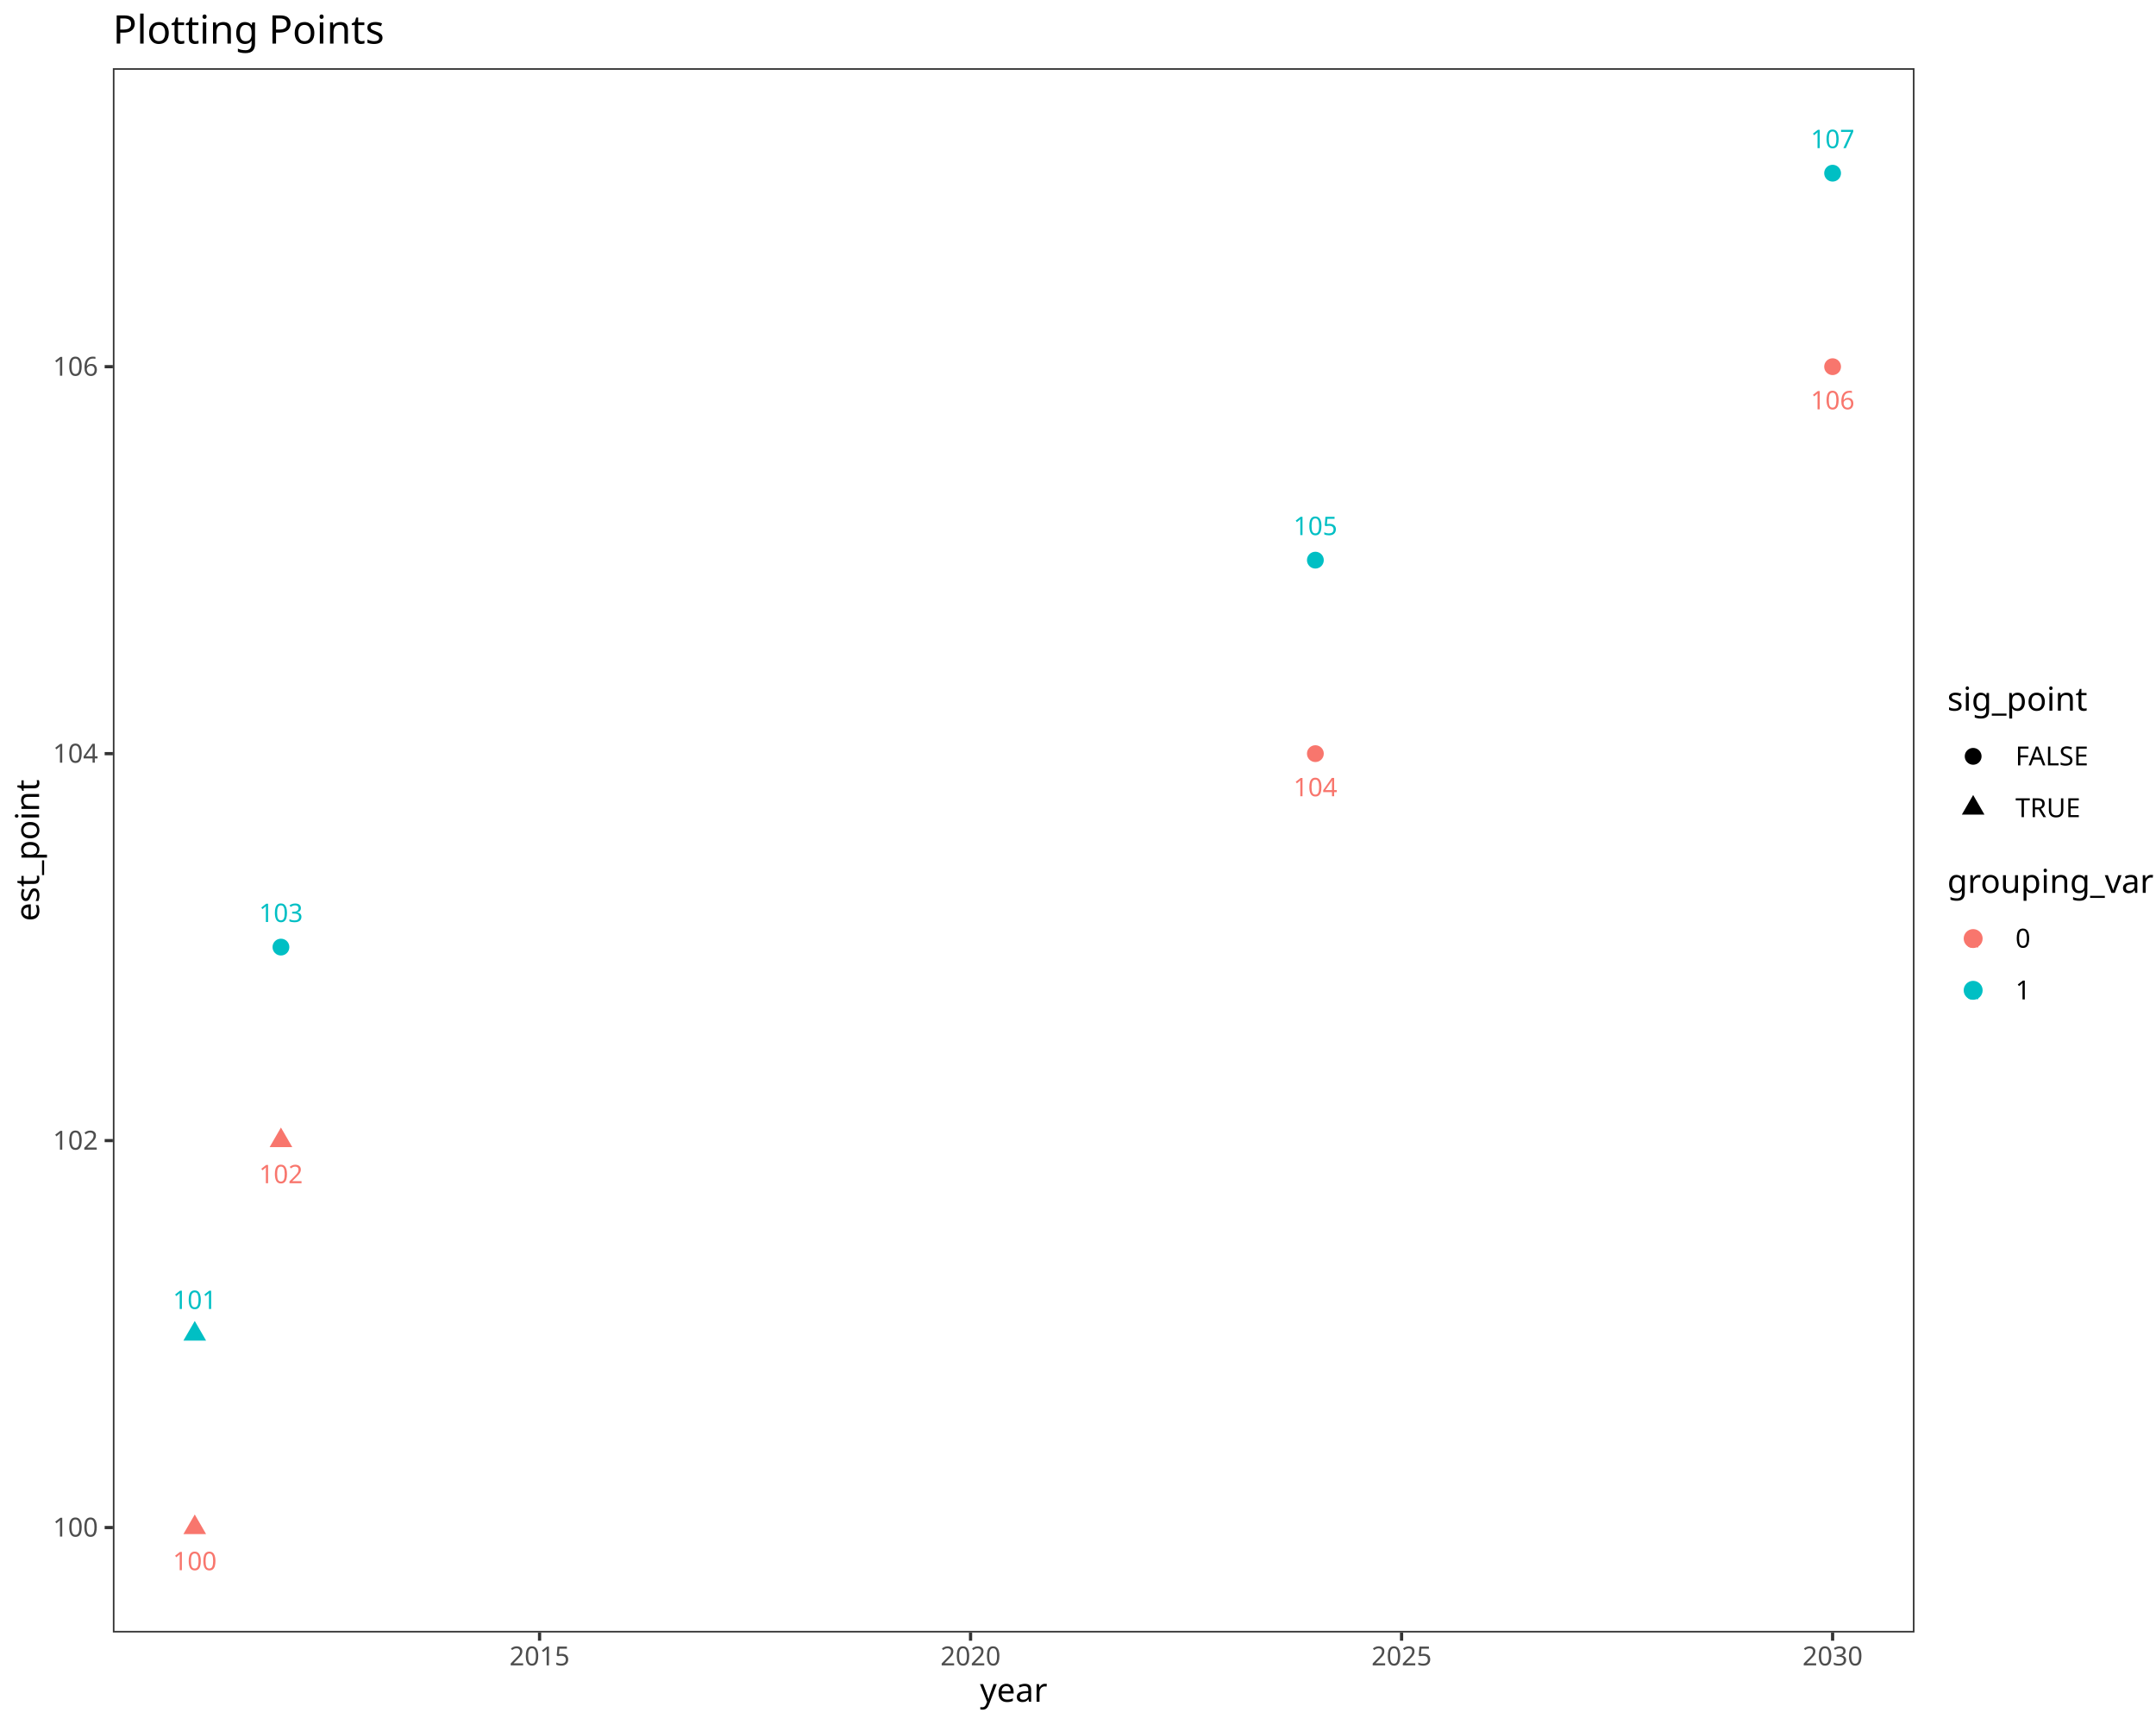
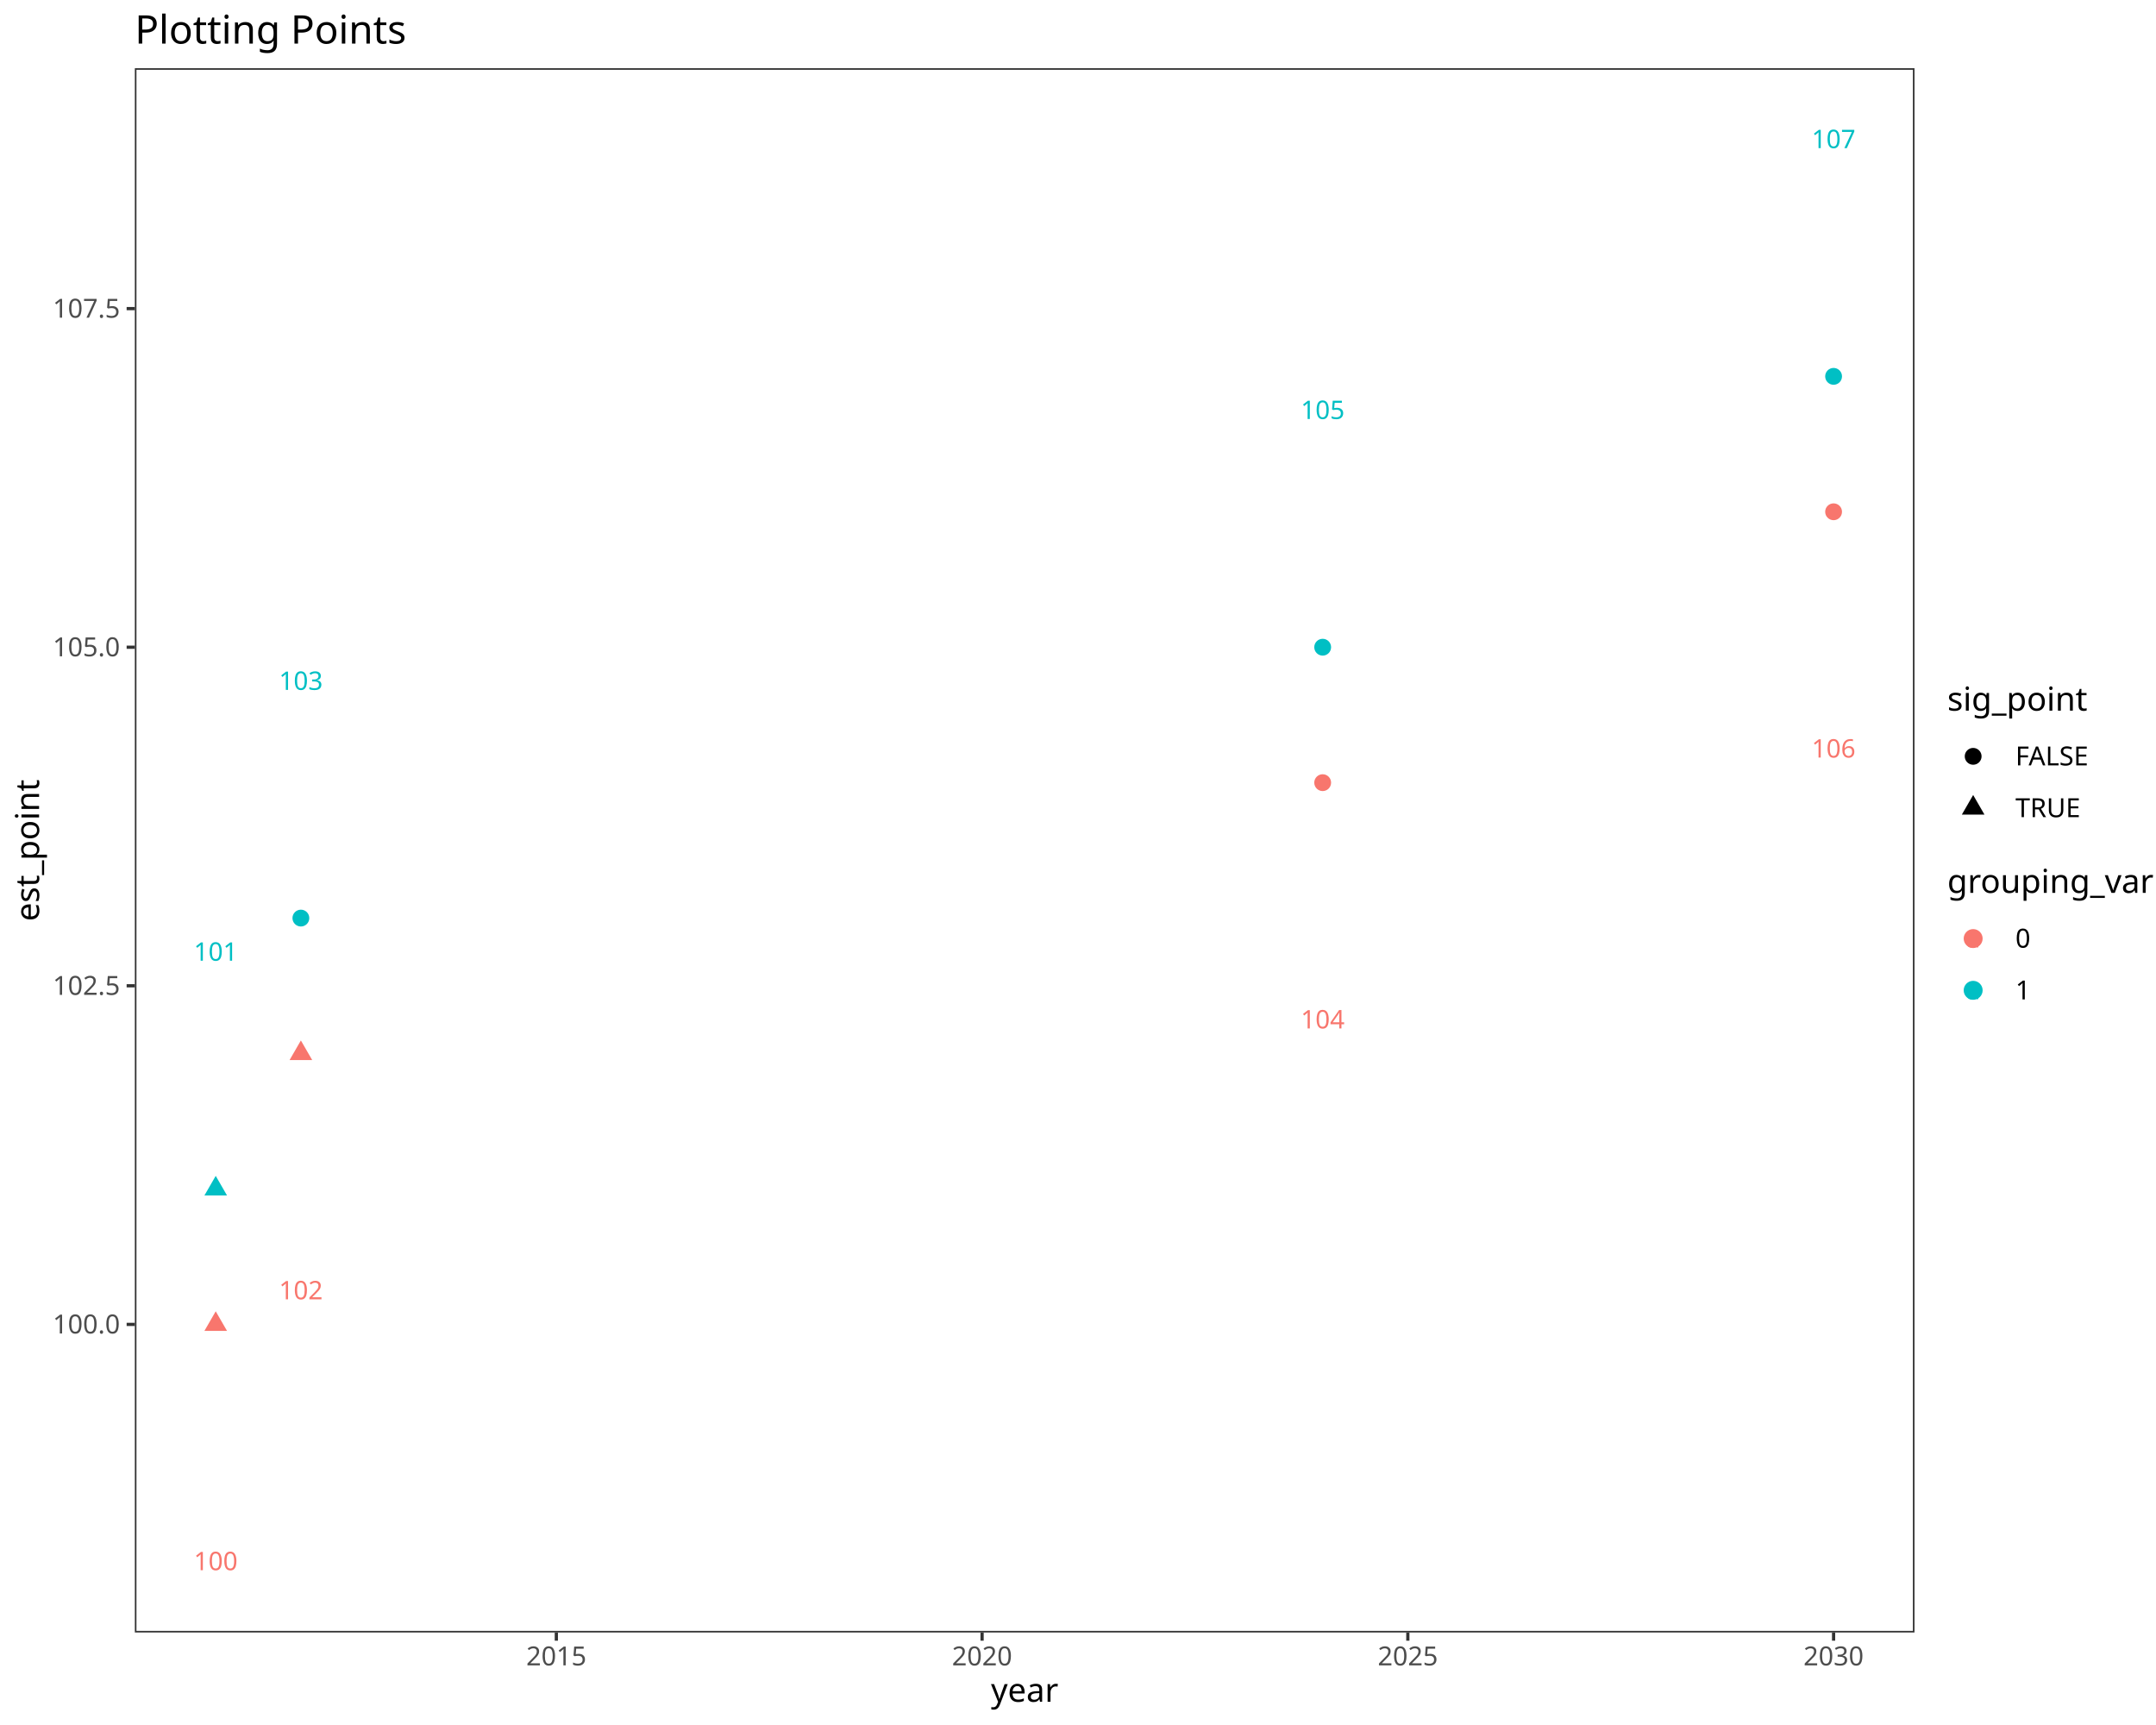
<svg xmlns="http://www.w3.org/2000/svg" class="svglite" data-engine-version="2.0" width="720.00pt" height="576.00pt" viewBox="0 0 720.00 576.00">
  <defs>
    <style type="text/css">
    .svglite line, .svglite polyline, .svglite polygon, .svglite path, .svglite rect, .svglite circle {
      fill: none;
      stroke: #000000;
      stroke-linecap: round;
      stroke-linejoin: round;
      stroke-miterlimit: 10.00;
    }
  </style>
  </defs>
  <rect width="100%" height="100%" style="stroke: none; fill: #FFFFFF;" />
  <defs>
    <clipPath id="cpMC4wMHw3MjAuMDB8MC4wMHw1NzYuMDA=">
      <rect x="0.00" y="0.00" width="720.00" height="576.00" />
    </clipPath>
  </defs>
  <g clip-path="url(#cpMC4wMHw3MjAuMDB8MC4wMHw1NzYuMDA=)">
    <rect x="0.00" y="0.00" width="720.00" height="576.00" style="stroke-width: 1.07; stroke: #FFFFFF; fill: #FFFFFF;" />
  </g>
  <defs>
-     <clipPath id="cpMzcuNjl8NjM5LjM0fDIyLjc4fDU0NS4xMQ==">
-       <rect x="37.69" y="22.78" width="601.66" height="522.33" />
+     <clipPath id="cpNDUuMDN8NjM5LjM0fDIyLjc4fDU0NS4xMQ==">
+       <rect x="45.03" y="22.78" width="594.32" height="522.33" />
    </clipPath>
  </defs>
-   <g clip-path="url(#cpMzcuNjl8NjM5LjM0fDIyLjc4fDU0NS4xMQ==)">
-     <rect x="37.69" y="22.78" width="601.66" height="522.33" style="stroke-width: 1.07; stroke: none; fill: #FFFFFF;" />
-     <polygon points="65.04,505.70 68.82,512.25 61.25,512.25 " style="stroke-width: 0.71; stroke: none; fill: #F8766D;" />
-     <polygon points="65.04,441.09 68.82,447.64 61.25,447.64 " style="stroke-width: 0.71; stroke: none; fill: #00BFC4;" />
-     <polygon points="93.82,376.49 97.61,383.04 90.04,383.04 " style="stroke-width: 0.71; stroke: none; fill: #F8766D;" />
-     <circle cx="93.82" cy="316.25" r="2.81" style="stroke-width: 0.71; stroke: none; fill: #00BFC4;" />
-     <circle cx="439.27" cy="251.65" r="2.81" style="stroke-width: 0.71; stroke: none; fill: #F8766D;" />
-     <circle cx="439.27" cy="187.04" r="2.81" style="stroke-width: 0.71; stroke: none; fill: #00BFC4;" />
-     <circle cx="612.00" cy="122.44" r="2.81" style="stroke-width: 0.71; stroke: none; fill: #F8766D;" />
-     <circle cx="612.00" cy="57.83" r="2.81" style="stroke-width: 0.71; stroke: none; fill: #00BFC4;" />
-     <text x="65.04" y="524.31" text-anchor="middle" style="font-size: 8.54px; fill: #F8766D; font-family: sans;" textLength="14.24px" lengthAdjust="spacingAndGlyphs">100</text>
-     <text x="65.04" y="437.09" text-anchor="middle" style="font-size: 8.54px; fill: #00BFC4; font-family: sans;" textLength="14.24px" lengthAdjust="spacingAndGlyphs">101</text>
-     <text x="93.82" y="395.10" text-anchor="middle" style="font-size: 8.54px; fill: #F8766D; font-family: sans;" textLength="14.24px" lengthAdjust="spacingAndGlyphs">102</text>
-     <text x="93.82" y="307.88" text-anchor="middle" style="font-size: 8.54px; fill: #00BFC4; font-family: sans;" textLength="14.24px" lengthAdjust="spacingAndGlyphs">103</text>
-     <text x="439.27" y="265.89" text-anchor="middle" style="font-size: 8.54px; fill: #F8766D; font-family: sans;" textLength="14.24px" lengthAdjust="spacingAndGlyphs">104</text>
-     <text x="439.27" y="178.67" text-anchor="middle" style="font-size: 8.54px; fill: #00BFC4; font-family: sans;" textLength="14.24px" lengthAdjust="spacingAndGlyphs">105</text>
-     <text x="612.00" y="136.68" text-anchor="middle" style="font-size: 8.54px; fill: #F8766D; font-family: sans;" textLength="14.24px" lengthAdjust="spacingAndGlyphs">106</text>
-     <text x="612.00" y="49.46" text-anchor="middle" style="font-size: 8.54px; fill: #00BFC4; font-family: sans;" textLength="14.24px" lengthAdjust="spacingAndGlyphs">107</text>
-     <rect x="37.69" y="22.78" width="601.66" height="522.33" style="stroke-width: 1.07; stroke: #333333;" />
+   <g clip-path="url(#cpNDUuMDN8NjM5LjM0fDIyLjc4fDU0NS4xMQ==)">
+     <rect x="45.03" y="22.78" width="594.32" height="522.33" style="stroke-width: 1.07; stroke: none; fill: #FFFFFF;" />
+     <polygon points="72.04,437.86 75.82,444.41 68.26,444.41 " style="stroke-width: 0.71; stroke: none; fill: #F8766D;" />
+     <polygon points="72.04,392.64 75.82,399.19 68.26,399.19 " style="stroke-width: 0.71; stroke: none; fill: #00BFC4;" />
+     <polygon points="100.48,347.42 104.26,353.97 96.70,353.97 " style="stroke-width: 0.71; stroke: none; fill: #F8766D;" />
+     <circle cx="100.48" cy="306.56" r="2.81" style="stroke-width: 0.71; stroke: none; fill: #00BFC4;" />
+     <circle cx="441.71" cy="261.34" r="2.81" style="stroke-width: 0.71; stroke: none; fill: #F8766D;" />
+     <circle cx="441.71" cy="216.11" r="2.81" style="stroke-width: 0.71; stroke: none; fill: #00BFC4;" />
+     <circle cx="612.33" cy="170.89" r="2.81" style="stroke-width: 0.71; stroke: none; fill: #F8766D;" />
+     <circle cx="612.33" cy="125.67" r="2.81" style="stroke-width: 0.71; stroke: none; fill: #00BFC4;" />
+     <text x="72.04" y="524.31" text-anchor="middle" style="font-size: 8.54px; fill: #F8766D; font-family: sans;" textLength="14.24px" lengthAdjust="spacingAndGlyphs">100</text>
+     <text x="72.04" y="320.80" text-anchor="middle" style="font-size: 8.54px; fill: #00BFC4; font-family: sans;" textLength="14.24px" lengthAdjust="spacingAndGlyphs">101</text>
+     <text x="100.48" y="433.86" text-anchor="middle" style="font-size: 8.54px; fill: #F8766D; font-family: sans;" textLength="14.24px" lengthAdjust="spacingAndGlyphs">102</text>
+     <text x="100.48" y="230.36" text-anchor="middle" style="font-size: 8.54px; fill: #00BFC4; font-family: sans;" textLength="14.24px" lengthAdjust="spacingAndGlyphs">103</text>
+     <text x="441.71" y="343.41" text-anchor="middle" style="font-size: 8.54px; fill: #F8766D; font-family: sans;" textLength="14.24px" lengthAdjust="spacingAndGlyphs">104</text>
+     <text x="441.71" y="139.91" text-anchor="middle" style="font-size: 8.54px; fill: #00BFC4; font-family: sans;" textLength="14.24px" lengthAdjust="spacingAndGlyphs">105</text>
+     <text x="612.33" y="252.97" text-anchor="middle" style="font-size: 8.54px; fill: #F8766D; font-family: sans;" textLength="14.24px" lengthAdjust="spacingAndGlyphs">106</text>
+     <text x="612.33" y="49.46" text-anchor="middle" style="font-size: 8.54px; fill: #00BFC4; font-family: sans;" textLength="14.24px" lengthAdjust="spacingAndGlyphs">107</text>
+     <rect x="45.03" y="22.78" width="594.32" height="522.33" style="stroke-width: 1.07; stroke: #333333;" />
  </g>
  <g clip-path="url(#cpMC4wMHw3MjAuMDB8MC4wMHw1NzYuMDA=)">
-     <text x="32.76" y="513.09" text-anchor="end" style="font-size: 8.80px; fill: #4D4D4D; font-family: sans;" textLength="14.68px" lengthAdjust="spacingAndGlyphs">100</text>
-     <text x="32.76" y="383.88" text-anchor="end" style="font-size: 8.80px; fill: #4D4D4D; font-family: sans;" textLength="14.68px" lengthAdjust="spacingAndGlyphs">102</text>
-     <text x="32.76" y="254.67" text-anchor="end" style="font-size: 8.80px; fill: #4D4D4D; font-family: sans;" textLength="14.68px" lengthAdjust="spacingAndGlyphs">104</text>
-     <text x="32.76" y="125.46" text-anchor="end" style="font-size: 8.80px; fill: #4D4D4D; font-family: sans;" textLength="14.68px" lengthAdjust="spacingAndGlyphs">106</text>
-     <polyline points="34.95,510.06 37.69,510.06 " style="stroke-width: 1.07; stroke: #333333; stroke-linecap: butt;" />
-     <polyline points="34.95,380.86 37.69,380.86 " style="stroke-width: 1.07; stroke: #333333; stroke-linecap: butt;" />
-     <polyline points="34.95,251.65 37.69,251.65 " style="stroke-width: 1.07; stroke: #333333; stroke-linecap: butt;" />
-     <polyline points="34.95,122.44 37.69,122.44 " style="stroke-width: 1.07; stroke: #333333; stroke-linecap: butt;" />
-     <polyline points="180.19,547.85 180.19,545.11 " style="stroke-width: 1.07; stroke: #333333; stroke-linecap: butt;" />
-     <polyline points="324.12,547.85 324.12,545.11 " style="stroke-width: 1.07; stroke: #333333; stroke-linecap: butt;" />
-     <polyline points="468.06,547.85 468.06,545.11 " style="stroke-width: 1.07; stroke: #333333; stroke-linecap: butt;" />
-     <polyline points="612.00,547.85 612.00,545.11 " style="stroke-width: 1.07; stroke: #333333; stroke-linecap: butt;" />
-     <text x="180.19" y="556.10" text-anchor="middle" style="font-size: 8.80px; fill: #4D4D4D; font-family: sans;" textLength="19.58px" lengthAdjust="spacingAndGlyphs">2015</text>
-     <text x="324.12" y="556.10" text-anchor="middle" style="font-size: 8.80px; fill: #4D4D4D; font-family: sans;" textLength="19.58px" lengthAdjust="spacingAndGlyphs">2020</text>
-     <text x="468.06" y="556.10" text-anchor="middle" style="font-size: 8.80px; fill: #4D4D4D; font-family: sans;" textLength="19.58px" lengthAdjust="spacingAndGlyphs">2025</text>
-     <text x="612.00" y="556.10" text-anchor="middle" style="font-size: 8.80px; fill: #4D4D4D; font-family: sans;" textLength="19.58px" lengthAdjust="spacingAndGlyphs">2030</text>
-     <text x="338.52" y="568.24" text-anchor="middle" style="font-size: 11.00px; font-family: sans;" textLength="21.40px" lengthAdjust="spacingAndGlyphs">year</text>
+     <text x="40.10" y="445.26" text-anchor="end" style="font-size: 8.80px; fill: #4D4D4D; font-family: sans;" textLength="22.02px" lengthAdjust="spacingAndGlyphs">100.0</text>
+     <text x="40.10" y="332.20" text-anchor="end" style="font-size: 8.80px; fill: #4D4D4D; font-family: sans;" textLength="22.02px" lengthAdjust="spacingAndGlyphs">102.5</text>
+     <text x="40.10" y="219.14" text-anchor="end" style="font-size: 8.80px; fill: #4D4D4D; font-family: sans;" textLength="22.02px" lengthAdjust="spacingAndGlyphs">105.0</text>
+     <text x="40.10" y="106.08" text-anchor="end" style="font-size: 8.80px; fill: #4D4D4D; font-family: sans;" textLength="22.02px" lengthAdjust="spacingAndGlyphs">107.5</text>
+     <polyline points="42.29,442.23 45.03,442.23 " style="stroke-width: 1.07; stroke: #333333; stroke-linecap: butt;" />
+     <polyline points="42.29,329.17 45.03,329.17 " style="stroke-width: 1.07; stroke: #333333; stroke-linecap: butt;" />
+     <polyline points="42.29,216.11 45.03,216.11 " style="stroke-width: 1.07; stroke: #333333; stroke-linecap: butt;" />
+     <polyline points="42.29,103.05 45.03,103.05 " style="stroke-width: 1.07; stroke: #333333; stroke-linecap: butt;" />
+     <polyline points="185.79,547.85 185.79,545.11 " style="stroke-width: 1.07; stroke: #333333; stroke-linecap: butt;" />
+     <polyline points="327.97,547.85 327.97,545.11 " style="stroke-width: 1.07; stroke: #333333; stroke-linecap: butt;" />
+     <polyline points="470.15,547.85 470.15,545.11 " style="stroke-width: 1.07; stroke: #333333; stroke-linecap: butt;" />
+     <polyline points="612.33,547.85 612.33,545.11 " style="stroke-width: 1.07; stroke: #333333; stroke-linecap: butt;" />
+     <text x="185.79" y="556.10" text-anchor="middle" style="font-size: 8.80px; fill: #4D4D4D; font-family: sans;" textLength="19.58px" lengthAdjust="spacingAndGlyphs">2015</text>
+     <text x="327.97" y="556.10" text-anchor="middle" style="font-size: 8.80px; fill: #4D4D4D; font-family: sans;" textLength="19.58px" lengthAdjust="spacingAndGlyphs">2020</text>
+     <text x="470.15" y="556.10" text-anchor="middle" style="font-size: 8.80px; fill: #4D4D4D; font-family: sans;" textLength="19.58px" lengthAdjust="spacingAndGlyphs">2025</text>
+     <text x="612.33" y="556.10" text-anchor="middle" style="font-size: 8.80px; fill: #4D4D4D; font-family: sans;" textLength="19.58px" lengthAdjust="spacingAndGlyphs">2030</text>
+     <text x="342.19" y="568.24" text-anchor="middle" style="font-size: 11.00px; font-family: sans;" textLength="21.40px" lengthAdjust="spacingAndGlyphs">year</text>
    <text transform="translate(13.05,283.95) rotate(-90)" text-anchor="middle" style="font-size: 11.00px; font-family: sans;" textLength="44.65px" lengthAdjust="spacingAndGlyphs">est_point</text>
    <rect x="650.30" y="228.58" width="50.64" height="49.89" style="stroke-width: 1.07; stroke: none; fill: #FFFFFF;" />
    <text x="650.30" y="237.29" style="font-size: 11.00px; font-family: sans;" textLength="44.04px" lengthAdjust="spacingAndGlyphs">sig_point</text>
    <rect x="650.30" y="243.91" width="17.28" height="17.28" style="stroke-width: 1.07; stroke: none; fill: #FFFFFF;" />
    <circle cx="658.94" cy="252.55" r="2.81" style="stroke-width: 0.71; stroke: none; fill: #000000;" />
    <rect x="650.30" y="261.19" width="17.28" height="17.28" style="stroke-width: 1.07; stroke: none; fill: #FFFFFF;" />
    <polygon points="658.94,265.46 662.72,272.01 655.16,272.01 " style="stroke-width: 0.71; stroke: none; fill: #000000;" />
    <text x="673.06" y="255.58" style="font-size: 8.80px; font-family: sans;" textLength="27.88px" lengthAdjust="spacingAndGlyphs">FALSE</text>
    <text x="673.06" y="272.86" style="font-size: 8.80px; font-family: sans;" textLength="23.96px" lengthAdjust="spacingAndGlyphs">TRUE</text>
    <rect x="650.30" y="289.43" width="64.22" height="49.89" style="stroke-width: 1.07; stroke: none; fill: #FFFFFF;" />
    <text x="650.30" y="298.14" style="font-size: 11.00px; font-family: sans;" textLength="64.22px" lengthAdjust="spacingAndGlyphs">grouping_var</text>
    <rect x="650.30" y="304.76" width="17.28" height="17.28" style="stroke-width: 1.07; stroke: none; fill: #FFFFFF;" />
    <circle cx="658.94" cy="313.40" r="2.81" style="stroke-width: 0.71; stroke: #F8766D; fill: #F8766D;" />
    <text x="658.94" y="316.34" text-anchor="middle" style="font-size: 8.54px; fill: #F8766D; font-family: sans;" textLength="4.75px" lengthAdjust="spacingAndGlyphs">a</text>
    <rect x="650.30" y="322.04" width="17.28" height="17.28" style="stroke-width: 1.07; stroke: none; fill: #FFFFFF;" />
    <circle cx="658.94" cy="330.68" r="2.81" style="stroke-width: 0.71; stroke: #00BFC4; fill: #00BFC4;" />
    <text x="658.94" y="333.62" text-anchor="middle" style="font-size: 8.54px; fill: #00BFC4; font-family: sans;" textLength="4.75px" lengthAdjust="spacingAndGlyphs">a</text>
    <text x="673.06" y="316.43" style="font-size: 8.80px; font-family: sans;" textLength="4.89px" lengthAdjust="spacingAndGlyphs">0</text>
    <text x="673.06" y="333.71" style="font-size: 8.80px; font-family: sans;" textLength="4.89px" lengthAdjust="spacingAndGlyphs">1</text>
-     <text x="37.69" y="14.56" style="font-size: 13.20px; font-family: sans;" textLength="84.39px" lengthAdjust="spacingAndGlyphs">Plotting Points</text>
+     <text x="45.03" y="14.56" style="font-size: 13.20px; font-family: sans;" textLength="84.39px" lengthAdjust="spacingAndGlyphs">Plotting Points</text>
  </g>
</svg>
